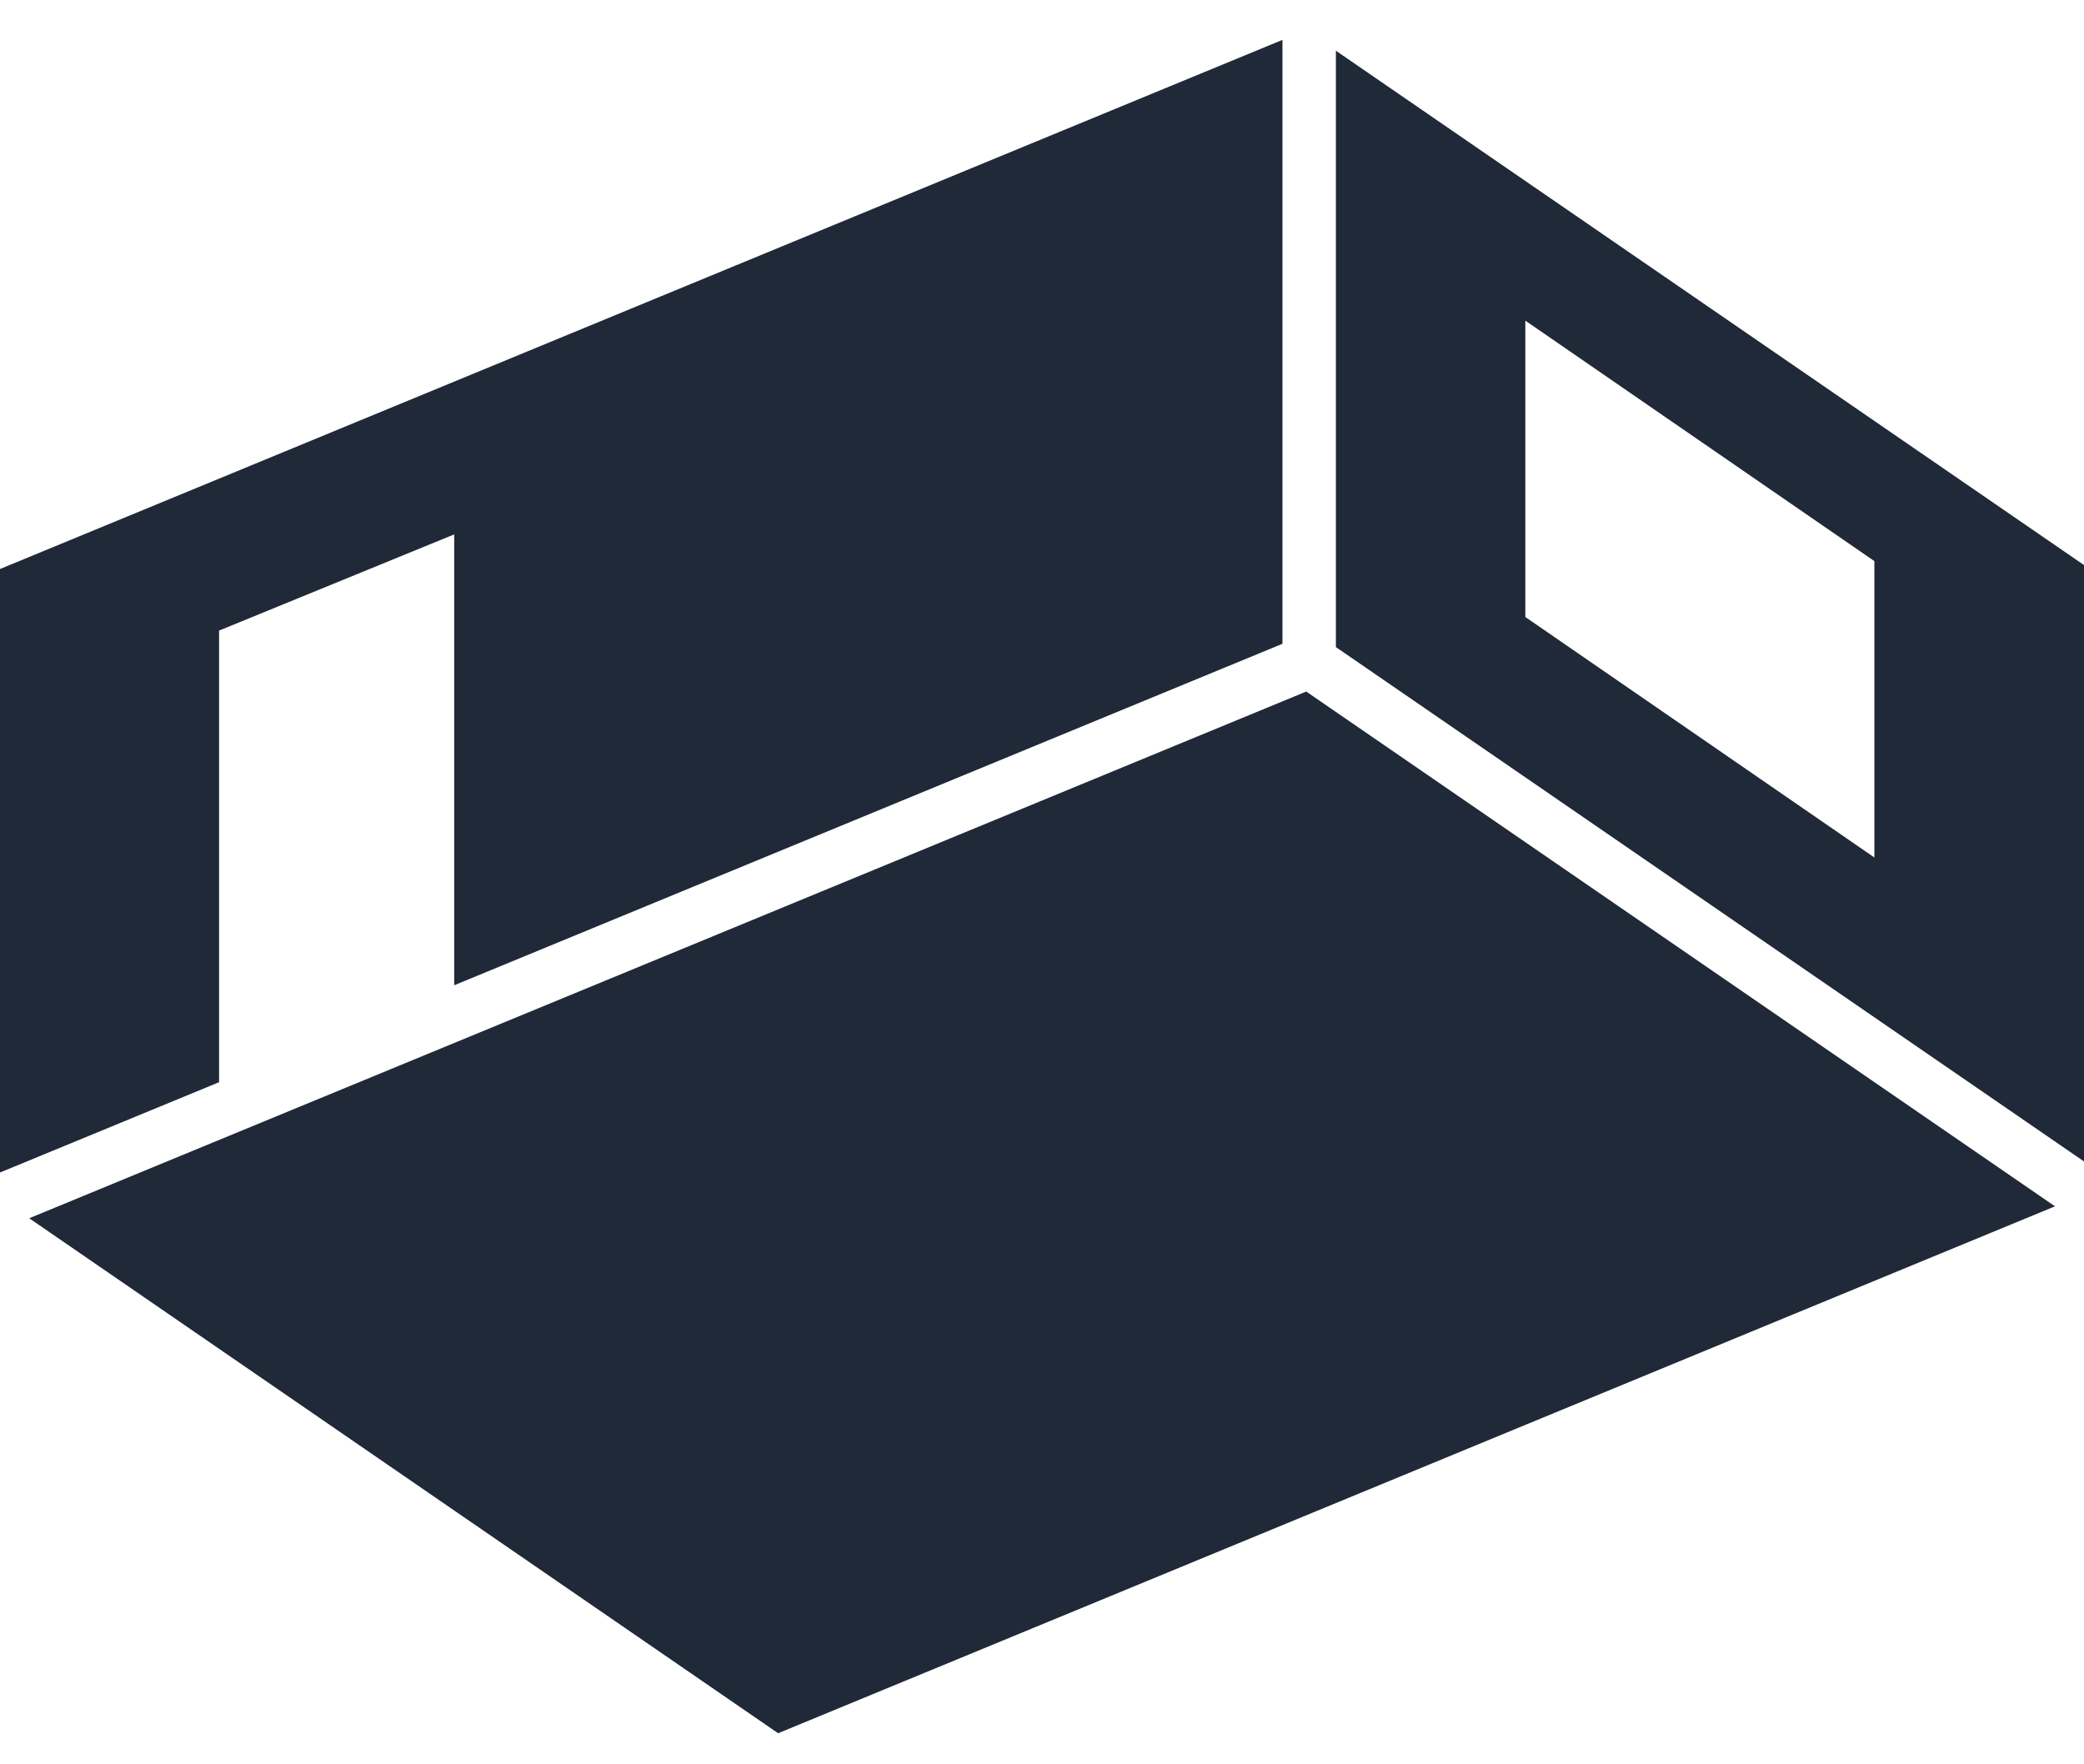
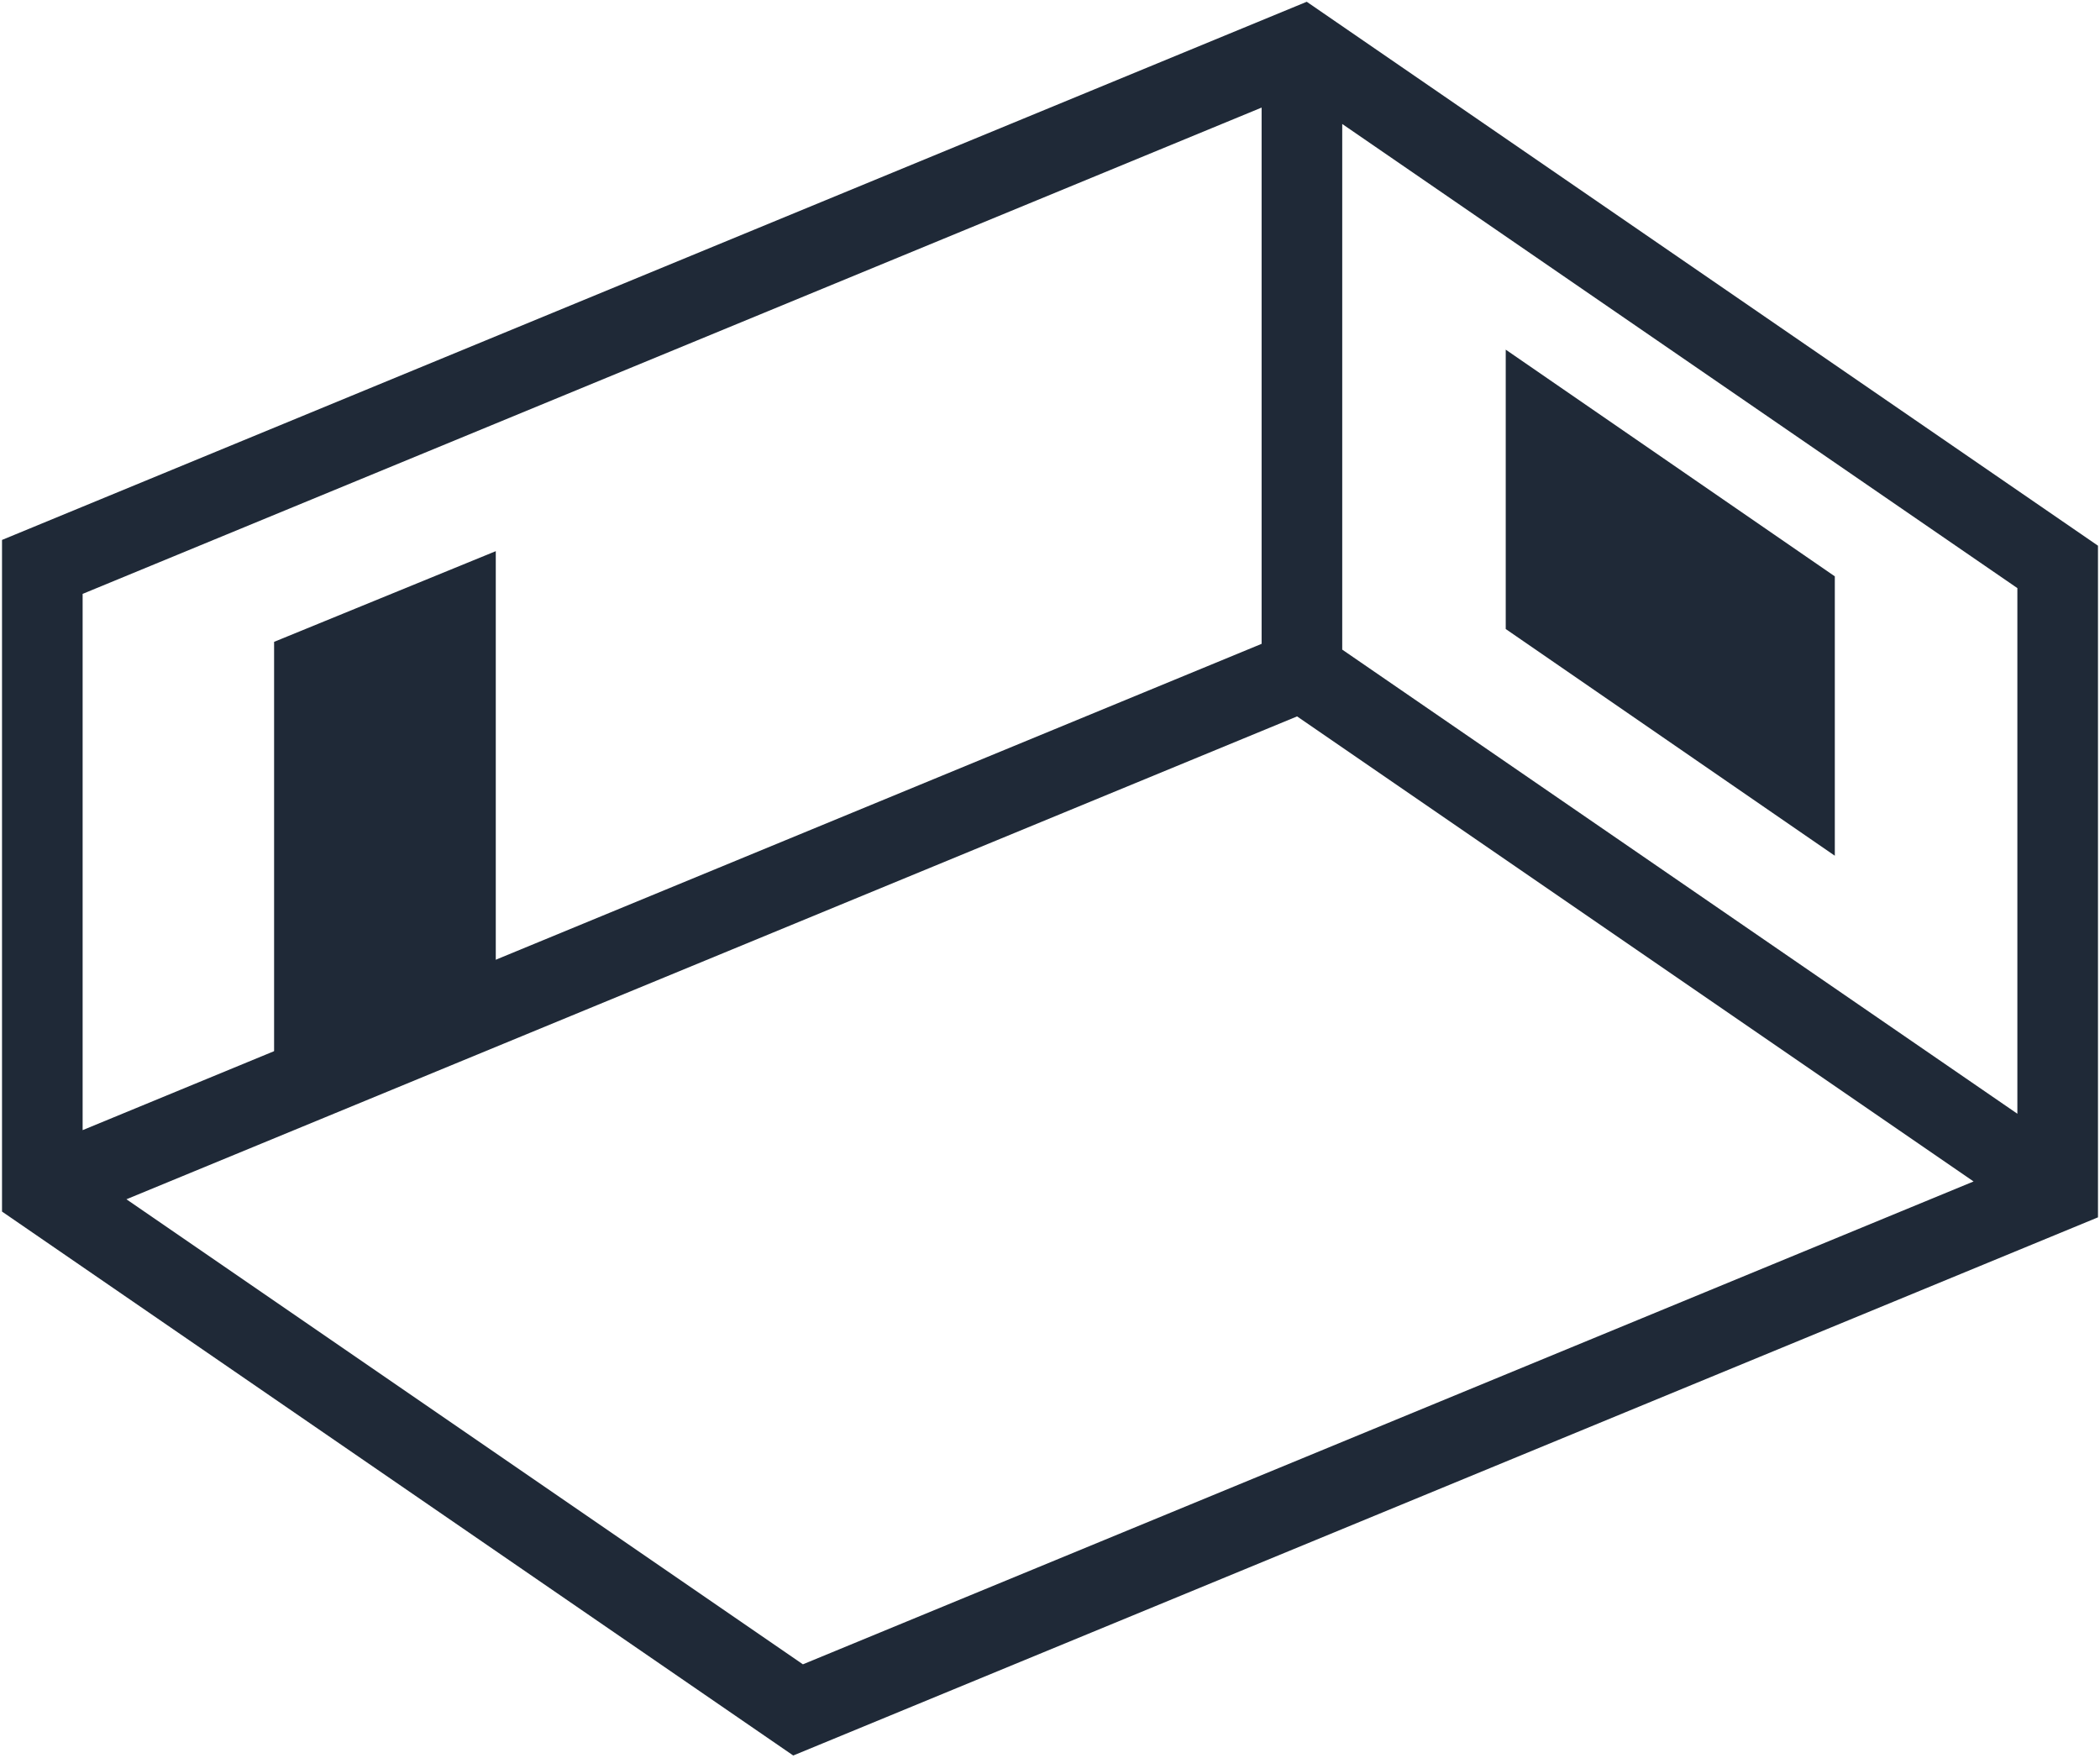
- <svg xmlns="http://www.w3.org/2000/svg" width="39" height="33" viewBox="0 0 39 33" fill="none">
-   <path d="M24.445 12.941L0.547 22.797L14.562 32.434L38.457 22.574L24.445 12.941Z" fill="#1F2937" />
-   <path fill-rule="evenodd" clip-rule="evenodd" d="M0 10.648L24 0.746V12.047L8.5 18.437V10L4.1 11.8V20.251L0 21.941V10.648Z" fill="#1F2937" />
-   <path fill-rule="evenodd" clip-rule="evenodd" d="M25 0.949L39 10.574V21.734L25 12.109V0.949ZM28.545 11.546V6L35.077 10.5V16.046L28.545 11.546Z" fill="#1F2937" />
+ <svg xmlns="http://www.w3.org/2000/svg" width="521" height="436" viewBox="0 0 521 436" fill="none">
+   <path fill-rule="evenodd" clip-rule="evenodd" d="M324.198 0.438L520.5 135.396V302.036L196.802 435.562L0.5 300.604V133.964L324.198 0.438ZM20.5 147.349V280.401L313 159.745V26.692L20.5 147.349ZM333 30.76V161.177L500.5 276.333V145.917L333 30.76ZM489.634 293.134L321.802 177.749L31.366 297.554L199.198 412.938L489.634 293.134Z" fill="#1F2937" />
+   <path d="M123.001 136.75V249.25L68.001 271.75V159.25L123.001 136.75Z" fill="#1F2937" />
+   <path d="M373.566 86.75V156.068L455.208 212.318V143L373.566 86.75Z" fill="#1F2937" />
</svg>
